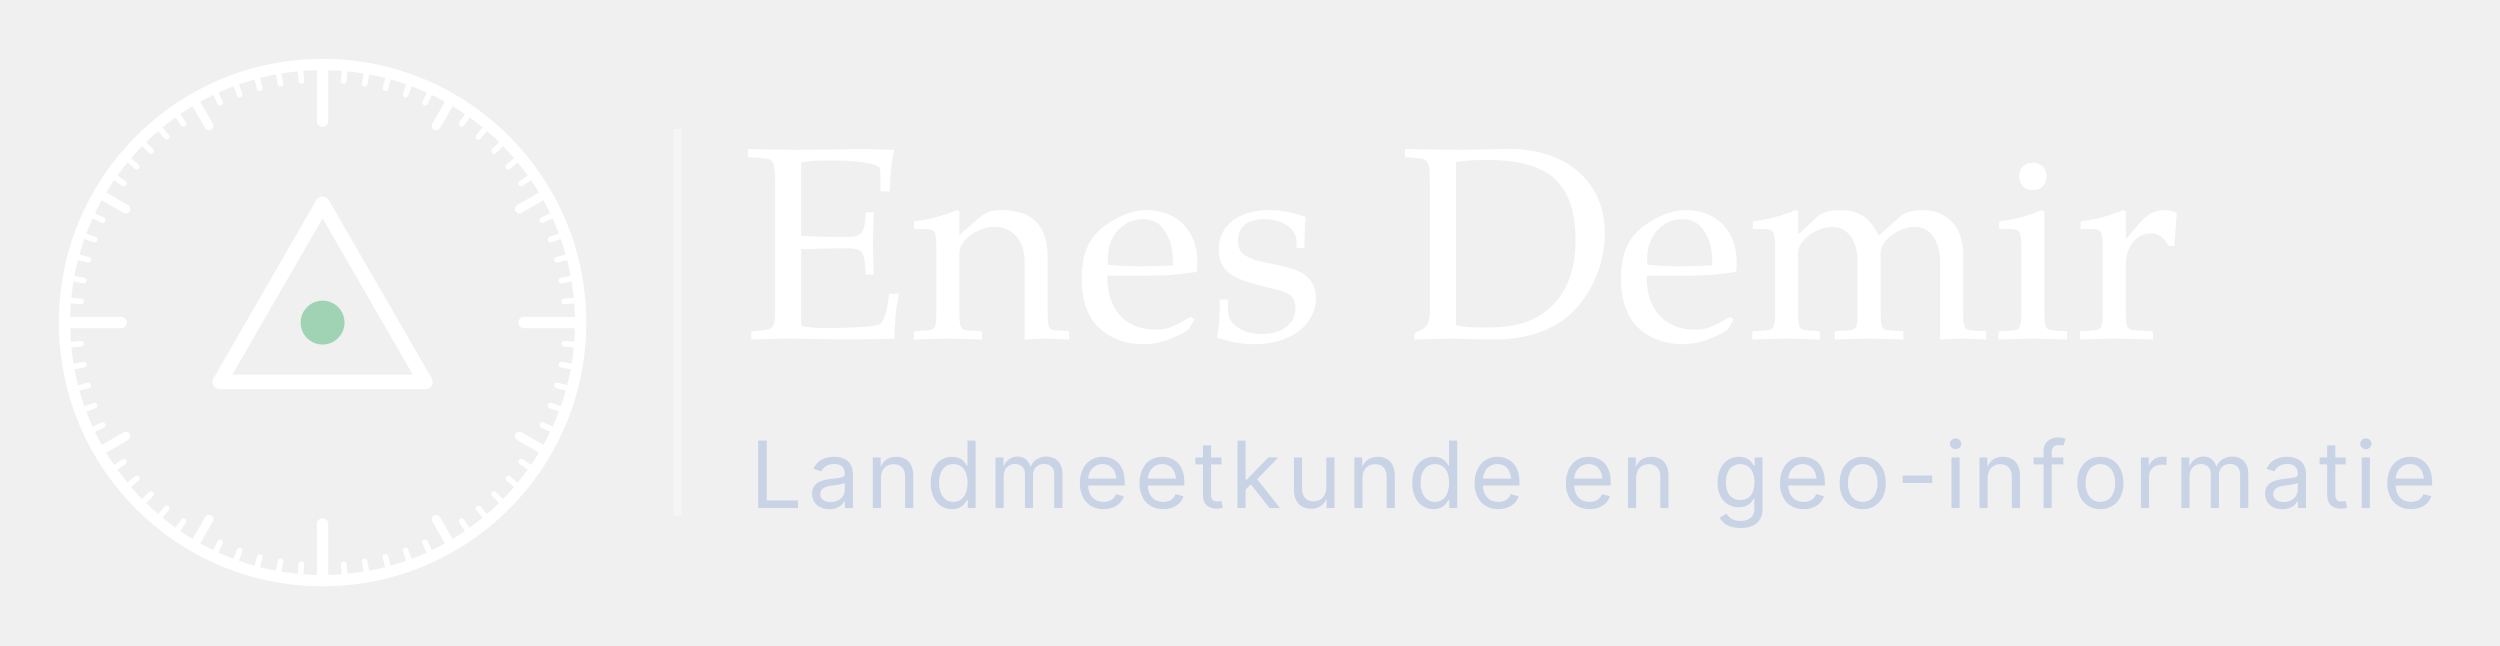
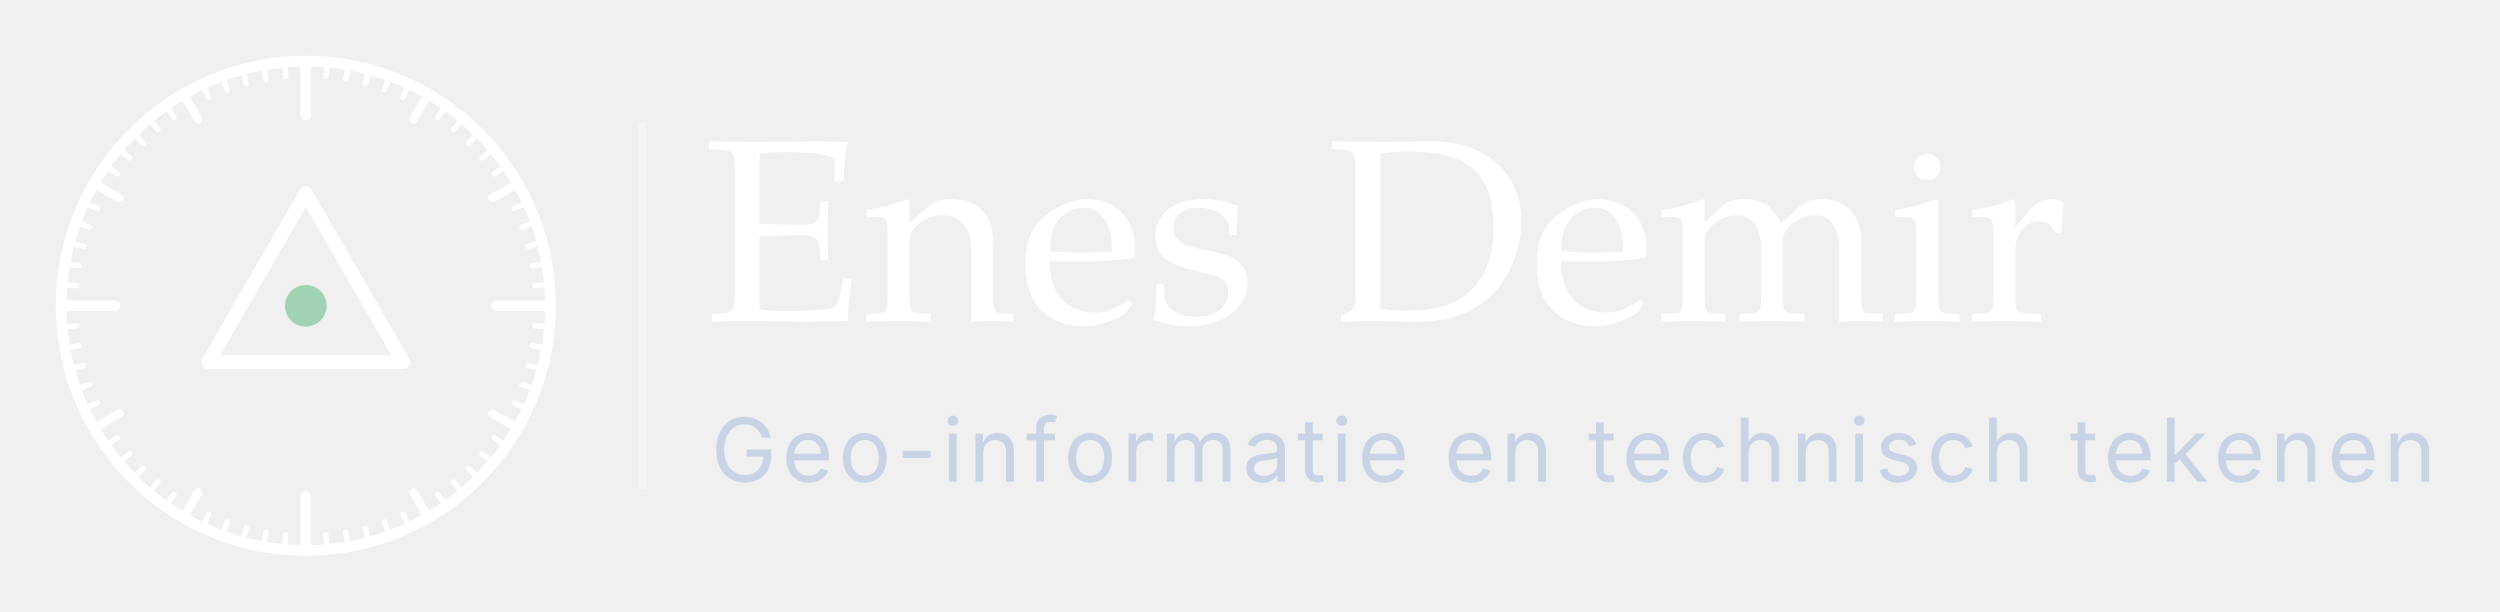
- <svg xmlns="http://www.w3.org/2000/svg" viewBox="0 0 310 80" role="img" aria-label="Enes Demir, landmeetkunde en geo-informatie">
+ <svg xmlns="http://www.w3.org/2000/svg" viewBox="0 0 327 80" role="img" aria-label="Enes Demir, geo-informatie en technisch tekenen">
  <circle cx="40" cy="40" r="32" fill="none" stroke="#ffffff" stroke-width="1.4" />
  <g stroke="#ffffff" stroke-linecap="round">
    <line x1="40.00" y1="8.00" x2="40.00" y2="15.04" stroke-width="1.4" />
    <line x1="42.79" y1="8.12" x2="42.62" y2="10.03" stroke-width="0.7" />
    <line x1="45.56" y1="8.49" x2="45.22" y2="10.38" stroke-width="0.7" />
    <line x1="48.28" y1="9.09" x2="47.79" y2="10.94" stroke-width="0.7" />
    <line x1="50.94" y1="9.93" x2="50.29" y2="11.73" stroke-width="0.7" />
    <line x1="53.52" y1="11.00" x2="52.71" y2="12.74" stroke-width="0.7" />
    <line x1="56.00" y1="12.29" x2="54.08" y2="15.61" stroke-width="1.1" />
    <line x1="58.35" y1="13.79" x2="57.25" y2="15.36" stroke-width="0.7" />
    <line x1="60.57" y1="15.49" x2="59.34" y2="16.96" stroke-width="0.7" />
    <line x1="62.63" y1="17.37" x2="61.27" y2="18.73" stroke-width="0.7" />
    <line x1="64.51" y1="19.43" x2="63.04" y2="20.66" stroke-width="0.7" />
    <line x1="66.21" y1="21.65" x2="64.64" y2="22.75" stroke-width="0.7" />
    <line x1="67.71" y1="24.00" x2="64.39" y2="25.92" stroke-width="1.1" />
    <line x1="69.00" y1="26.48" x2="67.26" y2="27.29" stroke-width="0.7" />
    <line x1="70.07" y1="29.06" x2="68.27" y2="29.71" stroke-width="0.7" />
    <line x1="70.91" y1="31.72" x2="69.06" y2="32.21" stroke-width="0.7" />
    <line x1="71.51" y1="34.44" x2="69.62" y2="34.78" stroke-width="0.7" />
    <line x1="71.88" y1="37.21" x2="69.97" y2="37.38" stroke-width="0.7" />
    <line x1="72.00" y1="40.00" x2="64.96" y2="40.00" stroke-width="1.4" />
    <line x1="71.88" y1="42.79" x2="69.97" y2="42.62" stroke-width="0.7" />
    <line x1="71.51" y1="45.56" x2="69.62" y2="45.22" stroke-width="0.7" />
    <line x1="70.91" y1="48.28" x2="69.06" y2="47.79" stroke-width="0.7" />
    <line x1="70.07" y1="50.94" x2="68.27" y2="50.29" stroke-width="0.7" />
    <line x1="69.00" y1="53.52" x2="67.26" y2="52.71" stroke-width="0.7" />
    <line x1="67.71" y1="56.00" x2="64.39" y2="54.08" stroke-width="1.1" />
    <line x1="66.21" y1="58.35" x2="64.64" y2="57.25" stroke-width="0.7" />
    <line x1="64.51" y1="60.57" x2="63.04" y2="59.34" stroke-width="0.7" />
    <line x1="62.63" y1="62.63" x2="61.27" y2="61.27" stroke-width="0.7" />
    <line x1="60.57" y1="64.51" x2="59.34" y2="63.04" stroke-width="0.7" />
    <line x1="58.35" y1="66.21" x2="57.25" y2="64.64" stroke-width="0.7" />
    <line x1="56.00" y1="67.71" x2="54.08" y2="64.39" stroke-width="1.1" />
    <line x1="53.52" y1="69.00" x2="52.71" y2="67.26" stroke-width="0.7" />
    <line x1="50.94" y1="70.07" x2="50.29" y2="68.27" stroke-width="0.7" />
    <line x1="48.28" y1="70.91" x2="47.79" y2="69.06" stroke-width="0.7" />
    <line x1="45.56" y1="71.51" x2="45.22" y2="69.62" stroke-width="0.7" />
    <line x1="42.79" y1="71.88" x2="42.62" y2="69.97" stroke-width="0.7" />
    <line x1="40.00" y1="72.00" x2="40.00" y2="64.96" stroke-width="1.4" />
    <line x1="37.21" y1="71.88" x2="37.38" y2="69.97" stroke-width="0.7" />
    <line x1="34.44" y1="71.51" x2="34.78" y2="69.62" stroke-width="0.7" />
    <line x1="31.72" y1="70.91" x2="32.21" y2="69.06" stroke-width="0.7" />
    <line x1="29.06" y1="70.07" x2="29.71" y2="68.27" stroke-width="0.7" />
    <line x1="26.48" y1="69.00" x2="27.29" y2="67.26" stroke-width="0.7" />
    <line x1="24.00" y1="67.71" x2="25.92" y2="64.39" stroke-width="1.1" />
    <line x1="21.65" y1="66.21" x2="22.75" y2="64.64" stroke-width="0.7" />
    <line x1="19.43" y1="64.51" x2="20.66" y2="63.04" stroke-width="0.7" />
    <line x1="17.37" y1="62.63" x2="18.73" y2="61.27" stroke-width="0.7" />
    <line x1="15.49" y1="60.57" x2="16.96" y2="59.34" stroke-width="0.7" />
    <line x1="13.79" y1="58.35" x2="15.36" y2="57.25" stroke-width="0.7" />
    <line x1="12.29" y1="56.00" x2="15.61" y2="54.08" stroke-width="1.1" />
    <line x1="11.00" y1="53.52" x2="12.74" y2="52.71" stroke-width="0.7" />
    <line x1="9.93" y1="50.94" x2="11.73" y2="50.29" stroke-width="0.7" />
    <line x1="9.09" y1="48.28" x2="10.94" y2="47.79" stroke-width="0.7" />
    <line x1="8.49" y1="45.56" x2="10.38" y2="45.22" stroke-width="0.7" />
    <line x1="8.12" y1="42.79" x2="10.03" y2="42.62" stroke-width="0.7" />
    <line x1="8.00" y1="40.00" x2="15.04" y2="40.00" stroke-width="1.4" />
    <line x1="8.12" y1="37.21" x2="10.03" y2="37.38" stroke-width="0.7" />
    <line x1="8.49" y1="34.44" x2="10.38" y2="34.78" stroke-width="0.7" />
    <line x1="9.09" y1="31.72" x2="10.94" y2="32.21" stroke-width="0.7" />
    <line x1="9.93" y1="29.06" x2="11.73" y2="29.71" stroke-width="0.7" />
    <line x1="11.00" y1="26.48" x2="12.74" y2="27.29" stroke-width="0.7" />
    <line x1="12.29" y1="24.00" x2="15.61" y2="25.92" stroke-width="1.1" />
    <line x1="13.79" y1="21.65" x2="15.36" y2="22.75" stroke-width="0.7" />
    <line x1="15.49" y1="19.43" x2="16.96" y2="20.66" stroke-width="0.7" />
    <line x1="17.37" y1="17.37" x2="18.73" y2="18.73" stroke-width="0.7" />
    <line x1="19.43" y1="15.49" x2="20.66" y2="16.96" stroke-width="0.7" />
    <line x1="21.65" y1="13.79" x2="22.75" y2="15.36" stroke-width="0.7" />
    <line x1="24.00" y1="12.29" x2="25.92" y2="15.61" stroke-width="1.1" />
    <line x1="26.48" y1="11.00" x2="27.29" y2="12.74" stroke-width="0.7" />
    <line x1="29.06" y1="9.93" x2="29.71" y2="11.73" stroke-width="0.7" />
    <line x1="31.72" y1="9.09" x2="32.21" y2="10.94" stroke-width="0.7" />
    <line x1="34.44" y1="8.49" x2="34.78" y2="10.38" stroke-width="0.7" />
    <line x1="37.21" y1="8.12" x2="37.38" y2="10.03" stroke-width="0.7" />
  </g>
  <path d="M40.00 25.28 L52.75 47.36 L27.25 47.36Z" fill="none" stroke="#ffffff" stroke-width="1.8" stroke-linejoin="round" />
  <circle cx="40" cy="40" r="2.72" fill="#9fd3b4" />
  <line x1="84" y1="16" x2="84" y2="64" stroke="rgba(255,255,255,.35)" stroke-width="1" />
  <path d="M92.748 19.492 94.38 19.594C95.944 19.696 96.114 19.968 96.114 22.654V37.92C96.114 40.606 95.978 40.844 94.38 40.98L93.156 41.082V42.102C94.55 42.034 95.944 42.0 97.338 42.0C99.956 42.0 102.608 42.034 105.226 42.102L110.904 42.0C110.904 40.028 111.108 38.192 111.448 36.424H110.258L110.088 37.58C109.884 39.042 109.442 40.096 108.966 40.266C108.252 40.504 105.77 40.674 102.71 40.674C100.942 40.674 100.33 40.606 99.344 40.402V30.882L104.784 30.78C106.28 30.78 106.926 30.916 107.164 32.038C107.3 32.786 107.334 34.044 107.334 34.044H108.354C108.286 32.786 108.252 31.528 108.252 30.27C108.252 28.944 108.286 27.652 108.354 26.326H107.334C107.334 26.326 107.334 27.448 107.164 28.094C106.892 29.25 106.246 29.386 104.784 29.386C103.084 29.386 100.84 29.352 99.344 29.25V20.172C100.398 19.934 100.976 19.9 103.322 19.9C105.26 19.9 107.164 20.07 108.252 20.376C109.068 20.614 109.17 20.75 109.17 21.532V23.742H110.36C110.36 21.702 110.53 20.07 110.904 18.574L106.688 18.472C104.07 18.54 101.418 18.574 98.8 18.574C96.794 18.574 94.754 18.54 92.748 18.472Z M113.318 42.102C114.712 42.034 116.14 42.0 117.534 42.0C118.928 42.0 120.356 42.034 121.75 42.102V41.082L120.22 40.98C119.064 40.912 118.962 40.674 118.962 38.532V31.324C118.962 29.794 121.206 28.128 123.28 28.128C125.558 28.128 127.054 29.828 127.054 32.446V42.102C127.938 42.034 128.856 42.0 129.74 42.0C130.692 42.0 131.61 42.034 132.562 42.102V41.082L131.168 40.98C130.012 40.912 129.91 40.708 129.91 38.532V31.97C129.91 27.992 128.04 26.054 124.232 26.054C122.974 26.054 122.26 26.292 121.546 26.904L118.962 29.148V26.19L118.656 26.054C116.922 26.768 115.154 27.244 113.352 27.448V28.4H114.61C115.97 28.4 116.106 28.638 116.106 30.882V38.532C116.106 40.674 116.004 40.912 114.848 40.98L113.318 41.082Z M134.126 34.554C134.126 36.696 134.602 38.532 135.554 39.824C136.88 41.626 139.192 42.68 141.742 42.68C143 42.68 144.258 42.408 145.652 41.796C146.57 41.422 147.284 40.98 147.42 40.776L148.1 39.62L147.658 39.28C145.482 40.572 144.7 40.878 143.238 40.878C141.028 40.878 139.192 39.892 138.24 38.226C137.594 37.104 137.356 36.152 137.288 34.18H142.252C144.598 34.18 146.06 34.078 148.406 33.704C148.44 33.228 148.474 32.922 148.474 32.514C148.474 28.604 145.958 26.054 142.15 26.054C140.892 26.054 139.43 26.496 138.036 27.312C135.248 28.91 134.126 31.018 134.126 34.554ZM137.356 32.82C137.356 31.222 137.492 30.474 137.934 29.59C138.648 28.094 140.11 27.176 141.742 27.176C142.864 27.176 143.748 27.618 144.36 28.536C145.108 29.658 145.448 30.644 145.448 32.922L141.64 33.024C140.076 33.024 139.192 32.99 137.356 32.82Z M150.888 41.864C152.656 42.442 153.982 42.68 155.546 42.68C160 42.68 163.162 40.3 163.162 36.968C163.162 35.914 162.89 35.132 162.21 34.452C161.326 33.568 160.204 33.194 157.212 32.616C154.424 32.072 153.506 31.392 153.506 29.828C153.506 28.128 154.696 27.176 156.77 27.176C159.048 27.176 160.782 28.366 160.782 29.964V30.746H161.734C161.768 28.774 161.802 27.958 161.904 26.904C160.102 26.292 158.878 26.054 157.484 26.054C153.54 26.054 151.126 27.924 151.126 30.984C151.126 32.616 151.874 33.772 153.438 34.486C154.356 34.894 156.158 35.438 158.47 35.948C160 36.288 160.646 37.002 160.646 38.294C160.646 40.13 158.946 41.422 156.532 41.422C154.05 41.422 152.282 40.232 152.282 38.532V37.138H151.262C151.262 39.484 151.16 40.504 150.888 41.864Z M174.212 19.492 175.572 19.594C177.136 19.696 177.306 20.002 177.306 22.654V38.77C177.306 39.756 177 40.504 176.456 40.776L175.402 41.32V42.102C176.966 42.034 178.564 42.0 180.128 42.0C181.76 42.0 183.426 42.102 185.058 42.102C189.41 42.102 192.674 40.98 195.054 38.634C197.502 36.22 198.998 32.548 198.998 28.91C198.998 22.586 194.306 18.472 187.132 18.472C185.16 18.472 183.188 18.574 181.216 18.574C178.87 18.574 176.558 18.54 174.212 18.472ZM180.536 40.334V20.104C181.42 19.934 182.61 19.832 184.31 19.832C188.084 19.832 191.144 20.512 192.946 22.314C194.578 23.946 195.36 26.394 195.36 29.794C195.36 33.602 194.204 36.526 191.96 38.362C189.92 40.028 187.88 40.606 184.038 40.606C182.474 40.606 181.42 40.538 180.536 40.334Z M201.004 34.554C201.004 36.696 201.48 38.532 202.432 39.824C203.758 41.626 206.07 42.68 208.62 42.68C209.878 42.68 211.136 42.408 212.53 41.796C213.448 41.422 214.162 40.98 214.298 40.776L214.978 39.62L214.536 39.28C212.36 40.572 211.578 40.878 210.116 40.878C207.906 40.878 206.07 39.892 205.118 38.226C204.472 37.104 204.234 36.152 204.166 34.18H209.13C211.476 34.18 212.938 34.078 215.284 33.704C215.318 33.228 215.352 32.922 215.352 32.514C215.352 28.604 212.836 26.054 209.028 26.054C207.77 26.054 206.308 26.496 204.914 27.312C202.126 28.91 201.004 31.018 201.004 34.554ZM204.234 32.82C204.234 31.222 204.37 30.474 204.812 29.59C205.526 28.094 206.988 27.176 208.62 27.176C209.742 27.176 210.626 27.618 211.238 28.536C211.986 29.658 212.326 30.644 212.326 32.922L208.518 33.024C206.954 33.024 206.07 32.99 204.234 32.82Z M217.29 42.102C218.718 42.034 220.18 42.0 221.608 42.0C222.968 42.0 224.294 42.034 225.654 42.102V41.082L224.226 40.98C223.07 40.912 222.968 40.674 222.968 38.532V31.324C222.968 29.794 225.212 28.128 227.252 28.128C229.088 28.128 230.346 29.862 230.346 32.446V38.532C230.346 40.674 230.244 40.912 229.088 40.98L227.524 41.082V42.102C228.952 42.034 230.346 42.0 231.774 42.0C233.202 42.0 234.596 42.034 236.024 42.102V41.082L234.46 40.98C233.304 40.912 233.202 40.674 233.202 38.532V31.324C233.202 29.794 235.446 28.128 237.486 28.128C239.322 28.128 240.58 29.862 240.58 32.446V42.102C241.464 42.034 242.382 42.0 243.266 42.0C244.286 42.0 245.272 42.034 246.292 42.102V41.082L244.694 40.98C243.538 40.912 243.436 40.674 243.436 38.532V31.528C243.436 28.162 241.464 26.054 238.336 26.054C237.146 26.054 236.16 26.36 235.548 26.904L232.964 29.216C231.876 26.972 230.482 26.054 228.136 26.054C226.878 26.054 225.926 26.36 225.314 26.904L222.968 29.08V26.19L222.662 26.054C220.928 26.768 219.16 27.244 217.358 27.448V28.4H218.616C219.976 28.4 220.112 28.638 220.112 30.882V38.532C220.112 40.674 220.01 40.912 218.854 40.98L217.29 41.082Z M247.822 42.102C249.25 42.034 250.644 42.0 252.072 42.0C253.5 42.0 254.894 42.034 256.322 42.102V41.082L254.758 40.98C253.602 40.912 253.5 40.674 253.5 38.532V26.19L253.194 26.054C251.46 26.768 249.692 27.244 247.89 27.448V28.4H249.148C250.508 28.4 250.644 28.638 250.644 30.882V38.532C250.644 40.674 250.542 40.912 249.386 40.98L247.822 41.082ZM250.372 21.872C250.372 22.892 251.052 23.572 252.072 23.572C253.092 23.572 253.772 22.892 253.772 21.872C253.772 20.886 253.092 20.172 252.106 20.172C251.052 20.172 250.372 20.852 250.372 21.872Z M257.92 42.102C259.314 42.034 260.708 42.0 262.102 42.0C263.734 42.0 265.332 42.034 266.964 42.102V41.082L265.196 40.98C263.666 40.878 263.598 40.776 263.598 38.532V32.684C263.598 30.644 264.958 28.944 266.624 28.944C267.644 28.944 268.358 29.42 268.902 30.508H269.616L269.922 26.428C269.548 26.19 268.936 26.054 268.324 26.054C267.304 26.054 266.216 26.598 265.502 27.448L263.598 29.692V26.19L263.292 26.054C261.558 26.768 259.79 27.244 257.988 27.448V28.4H259.246C260.606 28.4 260.742 28.638 260.742 30.882V38.532C260.742 40.674 260.64 40.912 259.484 40.98L257.92 41.082Z" fill="#ffffff" />
-   <path d="M94.011 63.0H98.952V62.057H95.078V54.633H94.011Z M102.837 63.146C103.898 63.146 104.488 62.59 104.701 62.146H104.769V63.0H105.763V58.862C105.763 56.902 104.252 56.644 103.41 56.644C102.439 56.644 101.36 56.992 100.877 58.132L101.849 58.452C102.045 58.014 102.534 57.531 103.438 57.531C104.308 57.531 104.752 57.98 104.752 58.76V58.794C104.752 59.26 104.258 59.227 103.14 59.367C101.978 59.513 100.698 59.777 100.698 61.214C100.698 62.45 101.647 63.146 102.837 63.146ZM103.011 62.253C102.259 62.253 101.714 61.916 101.714 61.265C101.714 60.552 102.36 60.316 103.096 60.22C103.483 60.17 104.584 60.058 104.752 59.861V60.731C104.752 61.501 104.129 62.253 103.011 62.253Z M109.238 59.238C109.238 58.165 109.917 57.553 110.821 57.553C111.697 57.553 112.236 58.132 112.236 59.097V63.0H113.247V59.013C113.247 57.424 112.394 56.644 111.125 56.644C110.282 56.644 109.609 56.997 109.204 57.885L109.199 56.722H108.227V63.0H109.238Z M118.064 63.135C119.26 63.135 119.682 62.377 119.889 62.029H120.002V63.0H120.979V54.633H119.968V57.727H119.889C119.682 57.396 119.294 56.644 118.07 56.644C116.503 56.644 115.408 57.89 115.408 59.878C115.408 61.877 116.498 63.135 118.064 63.135ZM118.216 62.231C117.042 62.231 116.436 61.186 116.436 59.867C116.436 58.564 117.026 57.548 118.216 57.548C119.373 57.548 119.979 58.48 119.979 59.867C119.979 61.265 119.356 62.231 118.216 62.231Z M123.443 63.0H124.454V59.047C124.454 58.047 125.122 57.531 125.858 57.531C126.565 57.531 127.087 57.997 127.087 58.693V63.0H128.098V58.901C128.098 58.109 128.615 57.531 129.463 57.531C130.136 57.531 130.726 57.89 130.726 58.794V63.0H131.742V58.766C131.742 57.312 130.855 56.61 129.766 56.61C128.856 56.61 128.087 57.098 127.789 57.89C127.565 57.115 127.014 56.61 126.189 56.61C125.448 56.61 124.74 57.025 124.431 57.873L124.426 56.722H123.443Z M136.846 63.135C138.132 63.135 139.07 62.489 139.362 61.54L138.385 61.271C138.149 61.911 137.593 62.236 136.852 62.236C135.74 62.236 134.976 61.518 134.926 60.204H139.463V59.782C139.463 57.463 138.059 56.644 136.728 56.644C135.015 56.644 133.904 57.986 133.904 59.912C133.904 61.843 135.027 63.135 136.846 63.135ZM134.931 59.35C134.993 58.39 135.65 57.542 136.728 57.542C137.761 57.542 138.34 58.283 138.435 59.35Z M144.241 63.135C145.526 63.135 146.464 62.489 146.756 61.54L145.779 61.271C145.543 61.911 144.987 62.236 144.246 62.236C143.134 62.236 142.371 61.518 142.32 60.204H146.857V59.782C146.857 57.463 145.453 56.644 144.123 56.644C142.41 56.644 141.298 57.986 141.298 59.912C141.298 61.843 142.421 63.135 144.241 63.135ZM142.326 59.35C142.388 58.39 143.045 57.542 144.123 57.542C145.156 57.542 145.734 58.283 145.83 59.35Z M151.467 56.722H150.175V55.229H149.164V56.722H148.221V57.587H149.164V61.45C149.164 62.478 149.805 63.079 150.888 63.079C151.147 63.079 151.433 63.039 151.641 62.966L151.433 62.113C151.265 62.146 151.046 62.18 150.916 62.18C150.383 62.18 150.175 61.933 150.175 61.372V57.587H151.467Z M153.448 63.0H154.459V60.687L155.122 60.063L157.418 63.0H158.715L155.891 59.417L158.519 56.722H157.267L154.582 59.49H154.459V54.633H153.448Z M162.578 63.079C163.403 63.079 164.088 62.742 164.498 61.826V63.0H165.475V56.722H164.459V60.484C164.459 61.557 163.78 62.169 162.881 62.169C162.005 62.169 161.46 61.591 161.46 60.625V56.722H160.45V60.709C160.45 62.298 161.309 63.079 162.578 63.079Z M168.951 59.238C168.951 58.165 169.63 57.553 170.534 57.553C171.41 57.553 171.949 58.132 171.949 59.097V63.0H172.96V59.013C172.96 57.424 172.106 56.644 170.837 56.644C169.995 56.644 169.321 56.997 168.917 57.885L168.911 56.722H167.94V63.0H168.951Z M177.777 63.135C178.973 63.135 179.394 62.377 179.602 62.029H179.714V63.0H180.691V54.633H179.681V57.727H179.602C179.394 57.396 179.007 56.644 177.783 56.644C176.216 56.644 175.121 57.89 175.121 59.878C175.121 61.877 176.21 63.135 177.777 63.135ZM177.929 62.231C176.755 62.231 176.149 61.186 176.149 59.867C176.149 58.564 176.738 57.548 177.929 57.548C179.085 57.548 179.692 58.48 179.692 59.867C179.692 61.265 179.069 62.231 177.929 62.231Z M185.795 63.135C187.081 63.135 188.019 62.489 188.311 61.54L187.333 61.271C187.098 61.911 186.542 62.236 185.801 62.236C184.689 62.236 183.925 61.518 183.874 60.204H188.412V59.782C188.412 57.463 187.008 56.644 185.677 56.644C183.964 56.644 182.853 57.986 182.853 59.912C182.853 61.843 183.976 63.135 185.795 63.135ZM183.88 59.35C183.942 58.39 184.599 57.542 185.677 57.542C186.71 57.542 187.289 58.283 187.384 59.35Z M197.114 63.135C198.4 63.135 199.337 62.489 199.629 61.54L198.652 61.271C198.417 61.911 197.861 62.236 197.119 62.236C196.008 62.236 195.244 61.518 195.193 60.204H199.731V59.782C199.731 57.463 198.327 56.644 196.996 56.644C195.283 56.644 194.171 57.986 194.171 59.912C194.171 61.843 195.295 63.135 197.114 63.135ZM195.199 59.35C195.261 58.39 195.918 57.542 196.996 57.542C198.029 57.542 198.608 58.283 198.703 59.35Z M202.88 59.238C202.88 58.165 203.559 57.553 204.464 57.553C205.34 57.553 205.879 58.132 205.879 59.097V63.0H206.889V59.013C206.889 57.424 206.036 56.644 204.767 56.644C203.924 56.644 203.251 56.997 202.846 57.885L202.841 56.722H201.869V63.0H202.88Z M215.822 65.482C217.349 65.482 218.556 64.786 218.556 63.163V56.722H217.574V57.727H217.478C217.265 57.39 216.861 56.644 215.648 56.644C214.081 56.644 212.975 57.89 212.975 59.833C212.975 61.804 214.12 62.899 215.625 62.899C216.838 62.899 217.237 62.208 217.45 61.849H217.546V63.107C217.546 64.14 216.821 64.6 215.822 64.6C214.716 64.6 214.323 64.039 214.059 63.674L213.239 64.202C213.626 64.892 214.429 65.482 215.822 65.482ZM215.794 62C214.615 62 214.002 61.102 214.002 59.811C214.002 58.558 214.598 57.548 215.794 57.548C216.95 57.548 217.557 58.48 217.557 59.811C217.557 61.181 216.934 62 215.794 62Z M223.66 63.135C224.946 63.135 225.884 62.489 226.176 61.54L225.199 61.271C224.963 61.911 224.407 62.236 223.666 62.236C222.554 62.236 221.79 61.518 221.74 60.204H226.277V59.782C226.277 57.463 224.873 56.644 223.542 56.644C221.829 56.644 220.718 57.986 220.718 59.912C220.718 61.843 221.841 63.135 223.66 63.135ZM221.745 59.35C221.807 58.39 222.464 57.542 223.542 57.542C224.575 57.542 225.154 58.283 225.249 59.35Z M230.97 63.135C232.683 63.135 233.84 61.838 233.84 59.9C233.84 57.935 232.683 56.644 230.97 56.644C229.263 56.644 228.112 57.935 228.112 59.9C228.112 61.838 229.263 63.135 230.97 63.135ZM230.97 62.231C229.718 62.231 229.14 61.136 229.14 59.9C229.14 58.648 229.718 57.548 230.97 57.548C232.239 57.548 232.818 58.654 232.818 59.9C232.818 61.136 232.239 62.231 230.97 62.231Z M239.595 58.963H235.922V59.895H239.595Z M241.98 63.0H242.991V56.722H241.98ZM242.491 55.695C242.879 55.695 243.199 55.397 243.199 55.026C243.199 54.656 242.879 54.358 242.491 54.358C242.11 54.358 241.79 54.656 241.79 55.026C241.79 55.397 242.11 55.695 242.491 55.695Z M246.466 59.238C246.466 58.165 247.146 57.553 248.05 57.553C248.926 57.553 249.465 58.132 249.465 59.097V63.0H250.476V59.013C250.476 57.424 249.622 56.644 248.353 56.644C247.511 56.644 246.837 56.997 246.433 57.885L246.427 56.722H245.456V63.0H246.466Z M255.86 56.722H254.411V56.11C254.411 55.504 254.681 55.178 255.304 55.178C255.585 55.178 255.742 55.24 255.849 55.273L256.13 54.409C255.978 54.341 255.663 54.24 255.186 54.24C254.271 54.24 253.401 54.796 253.401 55.885V56.722H252.165V57.587H253.401V63.0H254.411V57.587H255.86Z M260.441 63.135C262.154 63.135 263.311 61.838 263.311 59.9C263.311 57.935 262.154 56.644 260.441 56.644C258.734 56.644 257.583 57.935 257.583 59.9C257.583 61.838 258.734 63.135 260.441 63.135ZM260.441 62.231C259.189 62.231 258.611 61.136 258.611 59.9C258.611 58.648 259.189 57.548 260.441 57.548C261.71 57.548 262.289 58.654 262.289 59.9C262.289 61.136 261.71 62.231 260.441 62.231Z M265.472 63.0H266.483V59.069C266.483 58.221 267.145 57.609 268.049 57.609C268.319 57.609 268.594 57.654 268.656 57.666V56.649C268.538 56.644 268.291 56.632 268.145 56.632C267.398 56.632 266.747 57.053 266.516 57.688H266.449V56.722H265.472Z M270.491 63.0H271.502V59.047C271.502 58.047 272.17 57.531 272.906 57.531C273.613 57.531 274.136 57.997 274.136 58.693V63.0H275.146V58.901C275.146 58.109 275.663 57.531 276.511 57.531C277.185 57.531 277.774 57.89 277.774 58.794V63.0H278.791V58.766C278.791 57.312 277.903 56.61 276.814 56.61C275.904 56.61 275.135 57.098 274.837 57.89C274.613 57.115 274.063 56.61 273.237 56.61C272.496 56.61 271.788 57.025 271.48 57.873L271.474 56.722H270.491Z M283.013 63.146C284.074 63.146 284.663 62.59 284.877 62.146H284.944V63.0H285.938V58.862C285.938 56.902 284.428 56.644 283.585 56.644C282.614 56.644 281.536 56.992 281.053 58.132L282.024 58.452C282.221 58.014 282.709 57.531 283.613 57.531C284.484 57.531 284.927 57.98 284.927 58.76V58.794C284.927 59.26 284.433 59.227 283.316 59.367C282.153 59.513 280.873 59.777 280.873 61.214C280.873 62.45 281.822 63.146 283.013 63.146ZM283.187 62.253C282.434 62.253 281.89 61.916 281.89 61.265C281.89 60.552 282.535 60.316 283.271 60.22C283.658 60.17 284.759 60.058 284.927 59.861V60.731C284.927 61.501 284.304 62.253 283.187 62.253Z M290.873 56.722H289.582V55.229H288.571V56.722H287.628V57.587H288.571V61.45C288.571 62.478 289.211 63.079 290.295 63.079C290.553 63.079 290.84 63.039 291.047 62.966L290.84 62.113C290.671 62.146 290.452 62.18 290.323 62.18C289.789 62.18 289.582 61.933 289.582 61.372V57.587H290.873Z M292.855 63.0H293.865V56.722H292.855ZM293.366 55.695C293.753 55.695 294.073 55.397 294.073 55.026C294.073 54.656 293.753 54.358 293.366 54.358C292.984 54.358 292.664 54.656 292.664 55.026C292.664 55.397 292.984 55.695 293.366 55.695Z M298.969 63.135C300.255 63.135 301.193 62.489 301.485 61.54L300.508 61.271C300.272 61.911 299.716 62.236 298.975 62.236C297.863 62.236 297.099 61.518 297.049 60.204H301.586V59.782C301.586 57.463 300.182 56.644 298.851 56.644C297.138 56.644 296.027 57.986 296.027 59.912C296.027 61.843 297.15 63.135 298.969 63.135ZM297.054 59.35C297.116 58.39 297.773 57.542 298.851 57.542C299.884 57.542 300.463 58.283 300.558 59.35Z" fill="#c9d3e6" />
+   <path d="M97.43 63.112C99.424 63.112 100.861 61.787 100.861 59.709V58.794H97.649V59.726H99.817C99.789 61.198 98.829 62.124 97.43 62.124C95.892 62.124 94.724 60.956 94.724 58.822C94.724 56.672 95.897 55.509 97.369 55.509C98.553 55.509 99.356 56.183 99.699 57.256H100.8C100.496 55.633 99.132 54.521 97.363 54.521C95.218 54.521 93.685 56.166 93.685 58.822C93.685 61.467 95.196 63.112 97.43 63.112Z M105.796 63.135C107.082 63.135 108.02 62.489 108.312 61.54L107.335 61.271C107.099 61.911 106.543 62.236 105.802 62.236C104.69 62.236 103.927 61.518 103.876 60.204H108.413V59.782C108.413 57.463 107.009 56.644 105.679 56.644C103.966 56.644 102.854 57.986 102.854 59.912C102.854 61.843 103.977 63.135 105.796 63.135ZM103.882 59.35C103.943 58.39 104.6 57.542 105.679 57.542C106.712 57.542 107.29 58.283 107.386 59.35Z M113.107 63.135C114.819 63.135 115.976 61.838 115.976 59.9C115.976 57.935 114.819 56.644 113.107 56.644C111.4 56.644 110.249 57.935 110.249 59.9C110.249 61.838 111.4 63.135 113.107 63.135ZM113.107 62.231C111.855 62.231 111.276 61.136 111.276 59.9C111.276 58.648 111.855 57.548 113.107 57.548C114.376 57.548 114.954 58.654 114.954 59.9C114.954 61.136 114.376 62.231 113.107 62.231Z M121.731 58.963H118.059V59.895H121.731Z M124.117 63.0H125.128V56.722H124.117ZM124.628 55.695C125.015 55.695 125.335 55.397 125.335 55.026C125.335 54.656 125.015 54.358 124.628 54.358C124.246 54.358 123.926 54.656 123.926 55.026C123.926 55.397 124.246 55.695 124.628 55.695Z M128.603 59.238C128.603 58.165 129.282 57.553 130.186 57.553C131.062 57.553 131.601 58.132 131.601 59.097V63.0H132.612V59.013C132.612 57.424 131.759 56.644 130.49 56.644C129.647 56.644 128.973 56.997 128.569 57.885L128.564 56.722H127.592V63.0H128.603Z M137.996 56.722H136.548V56.11C136.548 55.504 136.817 55.178 137.441 55.178C137.721 55.178 137.879 55.24 137.985 55.273L138.266 54.409C138.114 54.341 137.8 54.24 137.323 54.24C136.407 54.24 135.537 54.796 135.537 55.885V56.722H134.302V57.587H135.537V63.0H136.548V57.587H137.996Z M142.578 63.135C144.29 63.135 145.447 61.838 145.447 59.9C145.447 57.935 144.29 56.644 142.578 56.644C140.871 56.644 139.72 57.935 139.72 59.9C139.72 61.838 140.871 63.135 142.578 63.135ZM142.578 62.231C141.326 62.231 140.747 61.136 140.747 59.9C140.747 58.648 141.326 57.548 142.578 57.548C143.847 57.548 144.425 58.654 144.425 59.9C144.425 61.136 143.847 62.231 142.578 62.231Z M147.608 63.0H148.619V59.069C148.619 58.221 149.282 57.609 150.186 57.609C150.455 57.609 150.73 57.654 150.792 57.666V56.649C150.674 56.644 150.427 56.632 150.281 56.632C149.534 56.632 148.883 57.053 148.653 57.688H148.585V56.722H147.608Z M152.628 63.0H153.638V59.047C153.638 58.047 154.307 57.531 155.042 57.531C155.75 57.531 156.272 57.997 156.272 58.693V63.0H157.283V58.901C157.283 58.109 157.799 57.531 158.647 57.531C159.321 57.531 159.911 57.89 159.911 58.794V63.0H160.927V58.766C160.927 57.312 160.04 56.61 158.95 56.61C158.041 56.61 157.272 57.098 156.974 57.89C156.749 57.115 156.199 56.61 155.374 56.61C154.632 56.61 153.925 57.025 153.616 57.873L153.61 56.722H152.628Z M165.149 63.146C166.21 63.146 166.8 62.59 167.013 62.146H167.081V63.0H168.075V58.862C168.075 56.902 166.564 56.644 165.722 56.644C164.75 56.644 163.672 56.992 163.189 58.132L164.161 58.452C164.357 58.014 164.846 57.531 165.75 57.531C166.62 57.531 167.064 57.98 167.064 58.76V58.794C167.064 59.26 166.57 59.227 165.452 59.367C164.29 59.513 163.01 59.777 163.01 61.214C163.01 62.45 163.959 63.146 165.149 63.146ZM165.323 62.253C164.571 62.253 164.026 61.916 164.026 61.265C164.026 60.552 164.672 60.316 165.407 60.22C165.795 60.17 166.895 60.058 167.064 59.861V60.731C167.064 61.501 166.441 62.253 165.323 62.253Z M173.01 56.722H171.718V55.229H170.707V56.722H169.764V57.587H170.707V61.45C170.707 62.478 171.348 63.079 172.431 63.079C172.69 63.079 172.976 63.039 173.184 62.966L172.976 62.113C172.808 62.146 172.589 62.18 172.459 62.18C171.926 62.18 171.718 61.933 171.718 61.372V57.587H173.01Z M174.991 63.0H176.002V56.722H174.991ZM175.502 55.695C175.89 55.695 176.21 55.397 176.21 55.026C176.21 54.656 175.89 54.358 175.502 54.358C175.12 54.358 174.8 54.656 174.8 55.026C174.8 55.397 175.12 55.695 175.502 55.695Z M181.105 63.135C182.391 63.135 183.329 62.489 183.621 61.54L182.644 61.271C182.408 61.911 181.852 62.236 181.111 62.236C179.999 62.236 179.236 61.518 179.185 60.204H183.722V59.782C183.722 57.463 182.318 56.644 180.988 56.644C179.275 56.644 178.163 57.986 178.163 59.912C178.163 61.843 179.286 63.135 181.105 63.135ZM179.191 59.35C179.252 58.39 179.909 57.542 180.988 57.542C182.021 57.542 182.599 58.283 182.695 59.35Z M192.424 63.135C193.71 63.135 194.648 62.489 194.94 61.54L193.963 61.271C193.727 61.911 193.171 62.236 192.43 62.236C191.318 62.236 190.555 61.518 190.504 60.204H195.041V59.782C195.041 57.463 193.637 56.644 192.307 56.644C190.594 56.644 189.482 57.986 189.482 59.912C189.482 61.843 190.605 63.135 192.424 63.135ZM190.51 59.35C190.571 58.39 191.228 57.542 192.307 57.542C193.34 57.542 193.918 58.283 194.014 59.35Z M198.191 59.238C198.191 58.165 198.87 57.553 199.774 57.553C200.65 57.553 201.189 58.132 201.189 59.097V63.0H202.2V59.013C202.2 57.424 201.346 56.644 200.077 56.644C199.235 56.644 198.561 56.997 198.157 57.885L198.151 56.722H197.18V63.0H198.191Z M211.059 56.722H209.768V55.229H208.757V56.722H207.814V57.587H208.757V61.45C208.757 62.478 209.397 63.079 210.481 63.079C210.739 63.079 211.026 63.039 211.233 62.966L211.026 62.113C210.857 62.146 210.638 62.18 210.509 62.18C209.976 62.18 209.768 61.933 209.768 61.372V57.587H211.059Z M215.68 63.135C216.966 63.135 217.904 62.489 218.196 61.54L217.219 61.271C216.983 61.911 216.427 62.236 215.686 62.236C214.574 62.236 213.81 61.518 213.76 60.204H218.297V59.782C218.297 57.463 216.893 56.644 215.562 56.644C213.85 56.644 212.738 57.986 212.738 59.912C212.738 61.843 213.861 63.135 215.68 63.135ZM213.765 59.35C213.827 58.39 214.484 57.542 215.562 57.542C216.595 57.542 217.174 58.283 217.269 59.35Z M222.99 63.135C224.22 63.135 225.22 62.467 225.557 61.349L224.591 61.074C224.405 61.753 223.833 62.231 222.99 62.231C221.738 62.231 221.16 61.136 221.16 59.9C221.16 58.648 221.738 57.548 222.99 57.548C223.816 57.548 224.377 58.008 224.563 58.654L225.534 58.379C225.192 57.284 224.203 56.644 222.99 56.644C221.283 56.644 220.132 57.935 220.132 59.9C220.132 61.838 221.283 63.135 222.99 63.135Z M228.706 59.238C228.706 58.165 229.386 57.553 230.29 57.553C231.166 57.553 231.705 58.132 231.705 59.097V63.0H232.721V59.013C232.721 57.424 231.862 56.644 230.593 56.644C229.773 56.644 229.116 56.975 228.706 57.812V54.633H227.695V63.0H228.706Z M236.196 59.238C236.196 58.165 236.876 57.553 237.78 57.553C238.656 57.553 239.195 58.132 239.195 59.097V63.0H240.205V59.013C240.205 57.424 239.352 56.644 238.083 56.644C237.241 56.644 236.567 56.997 236.162 57.885L236.157 56.722H235.185V63.0H236.196Z M242.67 63.0H243.681V56.722H242.67ZM243.181 55.695C243.568 55.695 243.888 55.397 243.888 55.026C243.888 54.656 243.568 54.358 243.181 54.358C242.799 54.358 242.479 54.656 242.479 55.026C242.479 55.397 242.799 55.695 243.181 55.695Z M248.279 63.135C249.75 63.135 250.755 62.332 250.755 61.231C250.755 60.372 250.222 59.805 249.082 59.535L248.133 59.311C247.397 59.137 247.077 58.878 247.077 58.412C247.077 57.89 247.639 57.503 248.385 57.503C249.194 57.503 249.548 57.941 249.722 58.39L250.637 58.154C250.351 57.272 249.671 56.644 248.38 56.644C247.043 56.644 246.055 57.396 246.055 58.474C246.055 59.356 246.6 59.917 247.74 60.187L248.784 60.434C249.402 60.58 249.705 60.866 249.705 61.299C249.705 61.815 249.143 62.248 248.268 62.248C247.515 62.248 247.004 61.939 246.824 61.248L245.864 61.478C246.089 62.562 246.987 63.135 248.279 63.135Z M255.46 63.135C256.69 63.135 257.689 62.467 258.026 61.349L257.06 61.074C256.875 61.753 256.302 62.231 255.46 62.231C254.208 62.231 253.629 61.136 253.629 59.9C253.629 58.648 254.208 57.548 255.46 57.548C256.285 57.548 256.847 58.008 257.032 58.654L258.004 58.379C257.661 57.284 256.673 56.644 255.46 56.644C253.753 56.644 252.602 57.935 252.602 59.9C252.602 61.838 253.753 63.135 255.46 63.135Z M261.176 59.238C261.176 58.165 261.855 57.553 262.759 57.553C263.635 57.553 264.174 58.132 264.174 59.097V63.0H265.19V59.013C265.19 57.424 264.331 56.644 263.062 56.644C262.242 56.644 261.586 56.975 261.176 57.812V54.633H260.165V63.0H261.176Z M274.05 56.722H272.758V55.229H271.748V56.722H270.804V57.587H271.748V61.45C271.748 62.478 272.388 63.079 273.472 63.079C273.73 63.079 274.016 63.039 274.224 62.966L274.016 62.113C273.848 62.146 273.629 62.18 273.5 62.18C272.966 62.18 272.758 61.933 272.758 61.372V57.587H274.05Z M278.671 63.135C279.957 63.135 280.894 62.489 281.186 61.54L280.209 61.271C279.973 61.911 279.417 62.236 278.676 62.236C277.564 62.236 276.801 61.518 276.75 60.204H281.287V59.782C281.287 57.463 279.884 56.644 278.553 56.644C276.84 56.644 275.728 57.986 275.728 59.912C275.728 61.843 276.851 63.135 278.671 63.135ZM276.756 59.35C276.818 58.39 277.475 57.542 278.553 57.542C279.586 57.542 280.164 58.283 280.26 59.35Z M283.426 63.0H284.437V60.687L285.099 60.063L287.396 63.0H288.693L285.869 59.417L288.497 56.722H287.244L284.56 59.49H284.437V54.633H283.426Z M293.067 63.135C294.353 63.135 295.29 62.489 295.582 61.54L294.605 61.271C294.369 61.911 293.814 62.236 293.072 62.236C291.961 62.236 291.197 61.518 291.146 60.204H295.683V59.782C295.683 57.463 294.28 56.644 292.949 56.644C291.236 56.644 290.124 57.986 290.124 59.912C290.124 61.843 291.247 63.135 293.067 63.135ZM291.152 59.35C291.214 58.39 291.871 57.542 292.949 57.542C293.982 57.542 294.56 58.283 294.656 59.35Z M298.833 59.238C298.833 58.165 299.512 57.553 300.416 57.553C301.292 57.553 301.831 58.132 301.831 59.097V63.0H302.842V59.013C302.842 57.424 301.989 56.644 300.72 56.644C299.877 56.644 299.204 56.997 298.799 57.885L298.794 56.722H297.822V63.0H298.833Z M307.946 63.135C309.232 63.135 310.169 62.489 310.461 61.54L309.484 61.271C309.249 61.911 308.693 62.236 307.951 62.236C306.84 62.236 306.076 61.518 306.025 60.204H310.562V59.782C310.562 57.463 309.159 56.644 307.828 56.644C306.115 56.644 305.003 57.986 305.003 59.912C305.003 61.843 306.126 63.135 307.946 63.135ZM306.031 59.35C306.093 58.39 306.75 57.542 307.828 57.542C308.861 57.542 309.439 58.283 309.535 59.35Z M313.712 59.238C313.712 58.165 314.391 57.553 315.295 57.553C316.171 57.553 316.71 58.132 316.71 59.097V63.0H317.721V59.013C317.721 57.424 316.868 56.644 315.599 56.644C314.756 56.644 314.083 56.997 313.678 57.885L313.673 56.722H312.701V63.0H313.712Z" fill="#c9d3e6" />
</svg>
